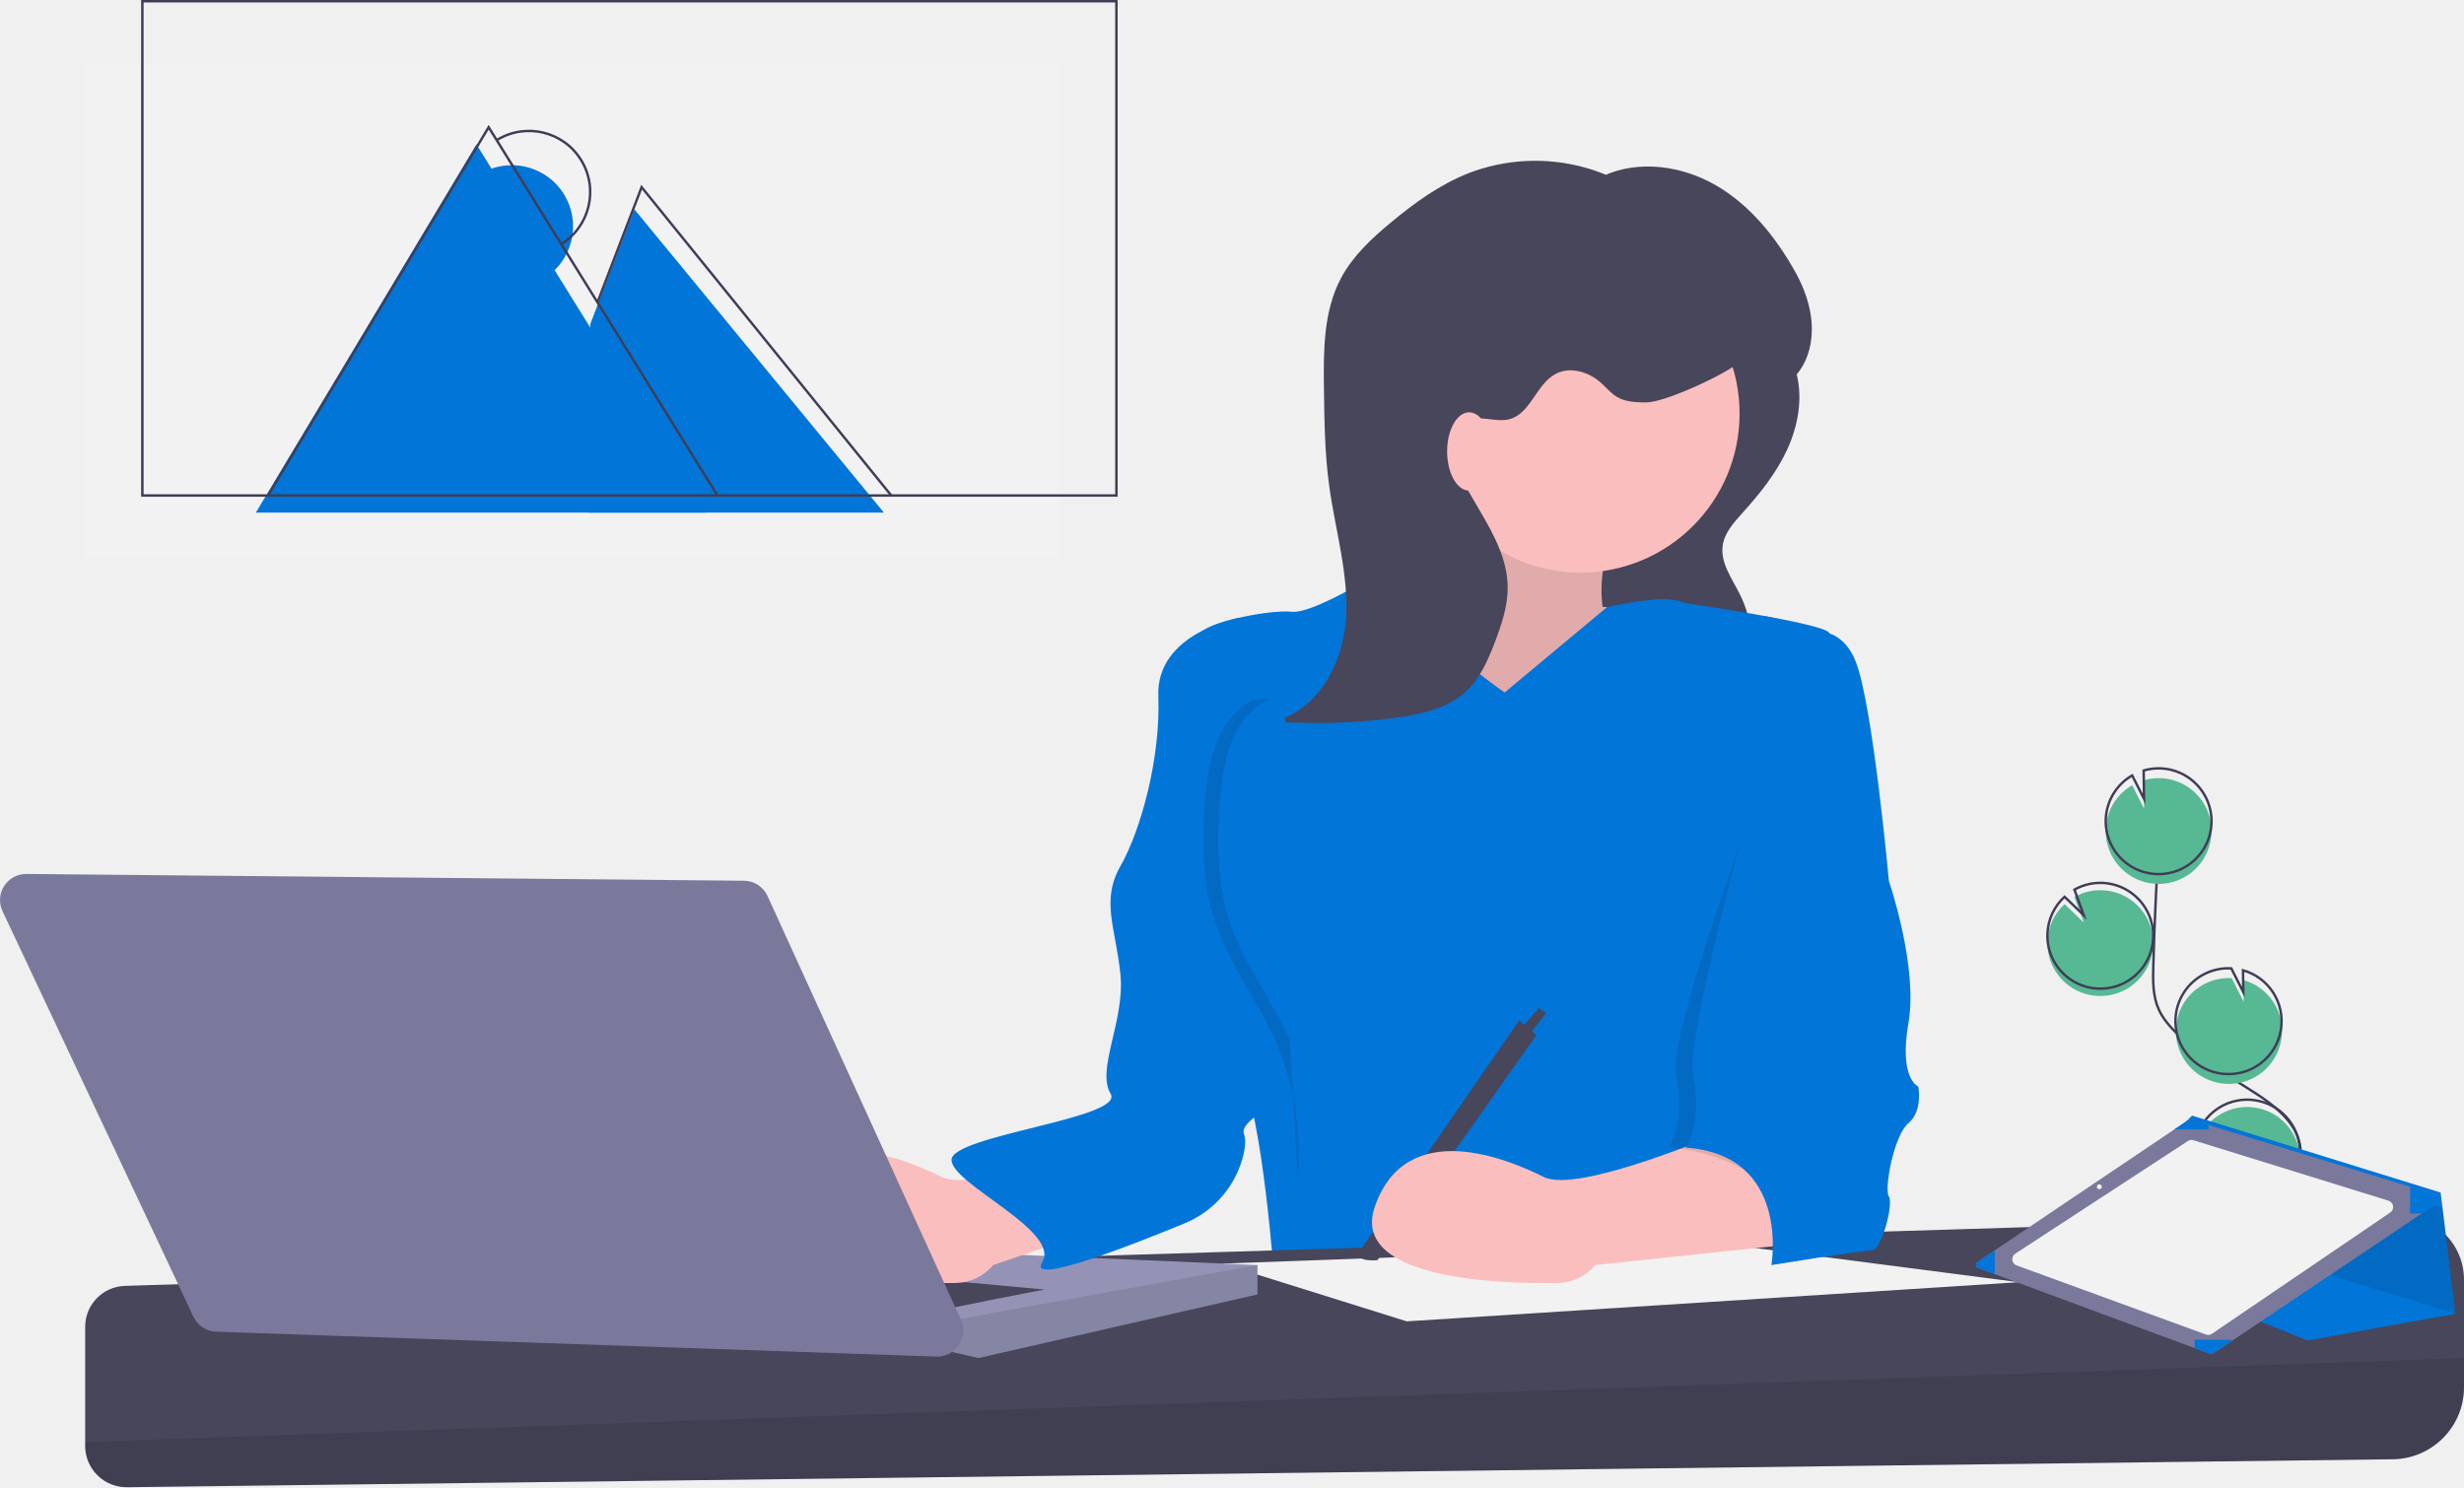
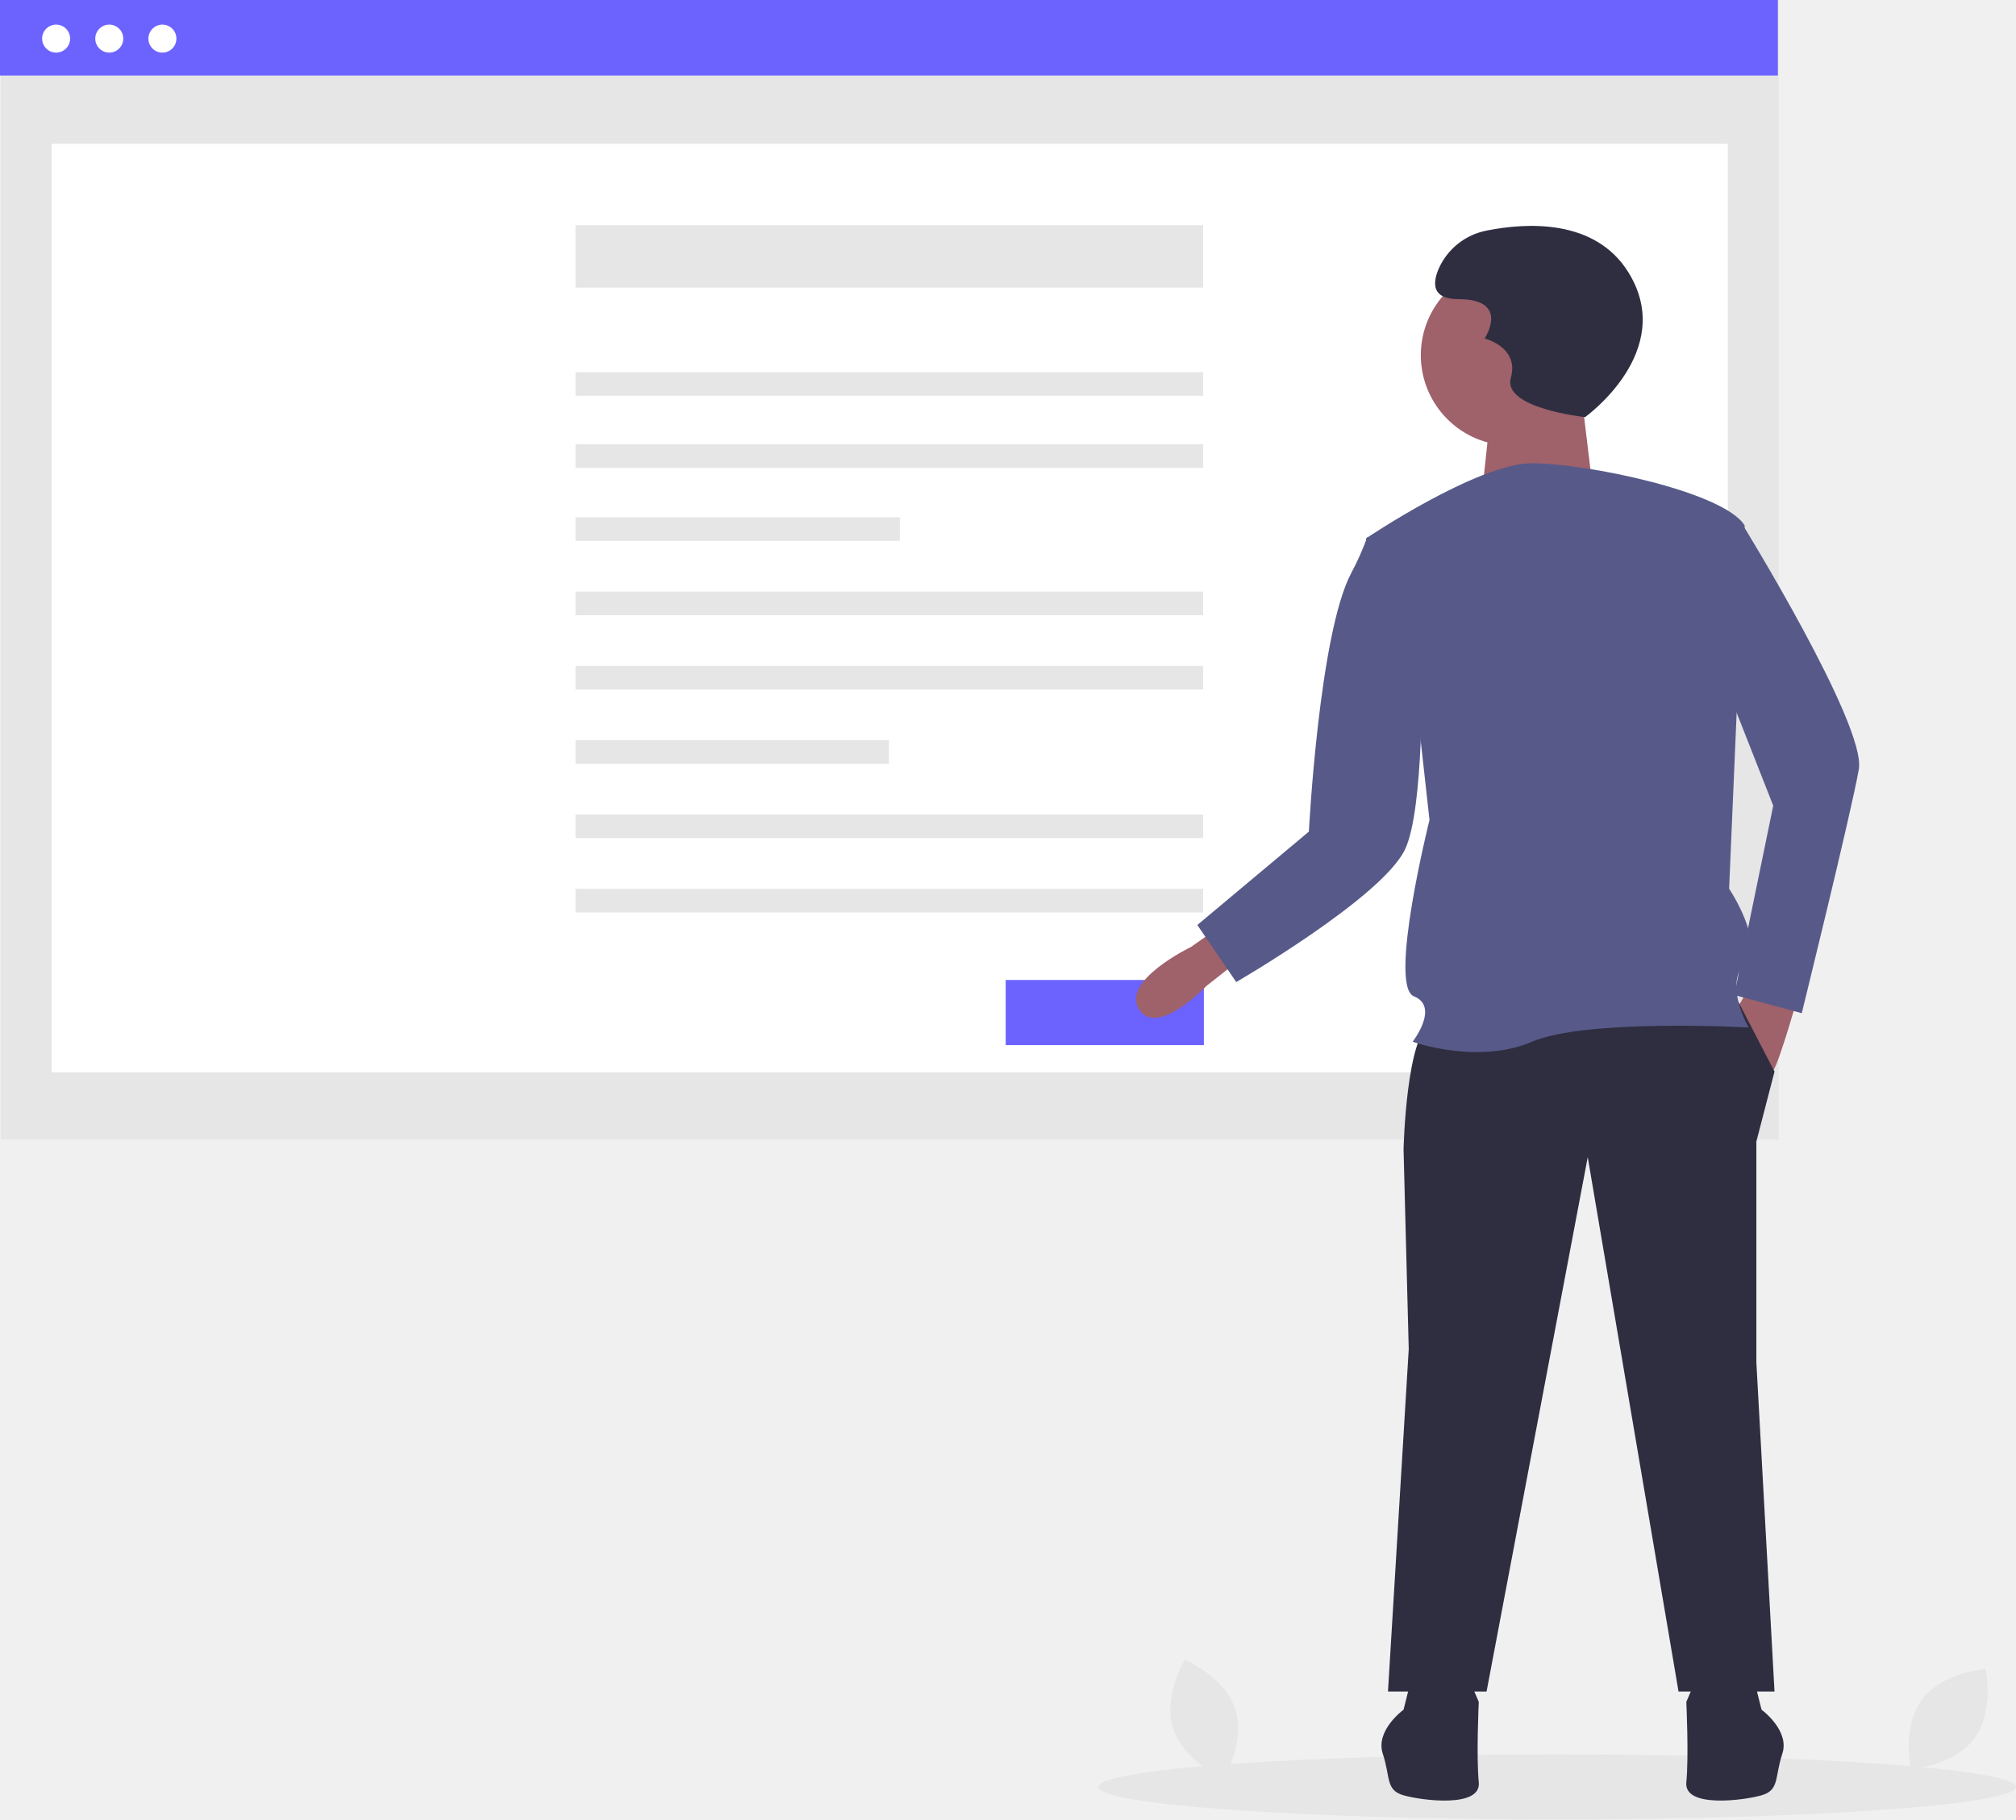
- <svg xmlns="http://www.w3.org/2000/svg" id="a2889d33-42cc-41f0-88ec-ec050668376c" data-name="Layer 1" width="1006.799" height="607.79" viewBox="0 0 1006.799 607.79">
-   <path d="M953.777,552.871a21.619,21.619,0,1,0-9.556-40.449l3.819,10.465-7.858-7.544a21.538,21.538,0,0,0-6.984,14.922,21.2,21.2,0,0,0,.548,5.954A21.615,21.615,0,0,0,953.777,552.871Z" transform="translate(-96.60073 -145.8549)" fill="#57b894" />
-   <path d="M1016.955,668.385c-4.583-8.485.617-18.887,6.595-26.455s13.263-15.443,13.108-25.086c-.222-13.859-14.932-22.042-26.685-29.389a130.157,130.157,0,0,1-23.961-19.266c-2.886-2.946-5.675-6.096-7.363-9.858-2.431-5.418-2.363-11.583-2.21-17.519q.766-29.664,2.931-59.27" transform="translate(-96.60073 -145.8549)" fill="none" stroke="#3f3d56" stroke-miterlimit="10" />
-   <path d="M953.777,549.871a21.619,21.619,0,1,0-9.556-40.449l3.819,10.465-7.858-7.544a21.538,21.538,0,0,0-6.984,14.922,21.2,21.2,0,0,0,.548,5.954A21.615,21.615,0,0,0,953.777,549.871Z" transform="translate(-96.60073 -145.8549)" fill="none" stroke="#3f3d56" stroke-miterlimit="10" />
-   <path d="M957.028,484.461A21.594,21.594,0,0,1,967.819,466.752l4.839,9.574-.146-11.589a21.617,21.617,0,1,1-15.484,19.725Z" transform="translate(-96.60073 -145.8549)" fill="#57b894" />
-   <path d="M957.028,480.461A21.594,21.594,0,0,1,967.819,462.752l4.839,9.574-.146-11.589a21.617,21.617,0,1,1-15.484,19.725Z" transform="translate(-96.60073 -145.8549)" fill="none" stroke="#3f3d56" stroke-miterlimit="10" />
-   <path d="M1006.412,588.786a21.617,21.617,0,0,0,6.857-42.403l.112,8.906-4.894-9.687a.378.378,0,0,0-.059-.004,21.618,21.618,0,1,0-2.017,43.188Z" transform="translate(-96.60073 -145.8549)" fill="#57b894" />
-   <path d="M1006.246,584.786a21.617,21.617,0,0,0,6.857-42.403l.112,8.906-4.894-9.687a.378.378,0,0,0-.059-.004,21.618,21.618,0,1,0-2.017,43.188Z" transform="translate(-96.60073 -145.8549)" fill="none" stroke="#3f3d56" stroke-miterlimit="10" />
-   <path d="M995.575,629.75a21.608,21.608,0,1,0-1.046-17.403l13.501,10.986-14.852-3.442A21.416,21.416,0,0,0,995.575,629.75Z" transform="translate(-96.60073 -145.8549)" fill="#57b894" />
-   <path d="M995.575,626.75a21.608,21.608,0,1,0-1.046-17.403l13.501,10.986-14.852-3.442A21.416,21.416,0,0,0,995.575,626.75Z" transform="translate(-96.60073 -145.8549)" fill="none" stroke="#3f3d56" stroke-miterlimit="10" />
-   <path d="M830.675,298.569c2.605,10.26.621,21.294-3.789,30.918s-11.11,18.011-18.2,25.872c-3.567,3.955-7.428,8.159-8.185,13.431-1.009,7.029,3.731,13.391,6.914,19.739a48.495,48.495,0,0,1,4.974,17.8c.428,5.322-.238,11.187-3.965,15.009-3.594,3.685-9.113,4.577-14.238,5.053a181.987,181.987,0,0,1-42.372-1.024c3.933-5.231,2.455-8.476,2.086-15.011-.725-12.819-10.054-24.424-11.866-37.135-1.44-10.105,5.249-19.382,11.572-27.396l28.992-36.744c4.804-6.089,9.589-12.36,13.038-19.34,2.465-4.988,2.928-14.354,9.129-16.017C816.452,270.589,828.402,289.62,830.675,298.569Z" transform="translate(-96.60073 -145.8549)" fill="#47465a" />
-   <path d="M688.399,328.855s-20,59-30,63,60,76,60,76l51-25,2-48-20-1s-3-20,7-30S688.399,328.855,688.399,328.855Z" transform="translate(-96.60073 -145.8549)" fill="#fbbebe" />
-   <path d="M688.399,328.855s-20,59-30,63,60,76,60,76l51-25,2-48-20-1s-3-20,7-30S688.399,328.855,688.399,328.855Z" transform="translate(-96.60073 -145.8549)" opacity="0.1" />
-   <path d="M711.399,428.855s-43-29-45-53c0,0-32,21-42,20s-37,5-37,9,25,117,25,117-18,48-9,63,14,85,14,85h208s-28-49-13-84,21-182,21-182-11-8-22-6-24-6-32-7-26.13,3.094-26.13,3.094Z" transform="translate(-96.60073 -145.8549)" fill="#0275d8" />
-   <path d="M1103.399,668.783v44a29.433,29.433,0,0,1-29.07,29.431L148.512,753.644a16.905,16.905,0,0,1-17.113-16.903V688.102a16.756,16.756,0,0,1,16.239-16.748l928.846-28.668A26.11,26.11,0,0,1,1103.399,668.783Z" transform="translate(-96.60073 -145.8549)" fill="#47465a" />
-   <path d="M1103.399,700.855v11.928a29.433,29.433,0,0,1-29.07,29.431L148.512,753.644a16.905,16.905,0,0,1-17.113-16.903v-1.565Z" transform="translate(-96.60073 -145.8549)" opacity="0.1" />
-   <polygon points="824.799 524 707.659 508.801 499.362 516.4 574.799 540 824.799 524" fill="#f2f2f2" />
-   <polygon points="513.799 517 513.799 529 399.799 555 388.659 552.43 386.799 552 304.799 508 513.799 517" fill="#9493b6" />
-   <polygon points="513.799 517 513.799 529 399.799 555 388.659 552.43 386.799 540 513.799 517" opacity="0.1" />
-   <path d="M479.399,681.855c2-1,44-9,44-9l-76-7Z" transform="translate(-96.60073 -145.8549)" fill="#47465a" />
-   <circle cx="645.799" cy="169" r="65" fill="#fbbebe" />
-   <path d="M553.399,608.855s-58,25-72,18-56-25-69,12c-10.484,29.838,50.717,31.712,74.801,31.319a20.125,20.125,0,0,0,15.199-7.319h0l83.5-28.5S567.399,602.855,553.399,608.855Z" transform="translate(-96.60073 -145.8549)" fill="#fbbebe" />
-   <path d="M717.399,562.855l7,6-65,92s-10,1-7-4Z" transform="translate(-96.60073 -145.8549)" fill="#47465a" />
-   <polygon points="624.799 423 631.799 414 628.799 412 621.799 420 624.799 423" fill="#47465a" />
-   <path d="M602.899,398.355s-34,6-33,32-7.5,55.5-15.5,69.5-2,25,0,44-10,39-4,49-65,17-65,27,45,29,37,42c-5.755,9.353,34.813-6.398,58.031-15.972a40.522,40.522,0,0,0,24.329-28.466c.703-3.188.891-6.062.141-8.062-3-8,32.5-18.5,33.5-38.5s-5-40-10-60S602.899,398.355,602.899,398.355Z" transform="translate(-96.60073 -145.8549)" fill="#0275d8" />
-   <path d="M107.377,503.016l293.239,2.775a10.663,10.663,0,0,1,9.599,6.235l79.028,173.15a10.663,10.663,0,0,1-10.069,15.083l-294.269-10.179a10.663,10.663,0,0,1-9.279-6.116L97.629,518.218A10.663,10.663,0,0,1,107.377,503.016Z" transform="translate(-96.60073 -145.8549)" fill="#7a799c" />
-   <path d="M799.399,608.855s-58,25-72,18-56-25-69,12c-10.484,29.838,50.717,31.712,74.801,31.319a20.125,20.125,0,0,0,15.199-7.319h0l85-9S813.399,602.855,799.399,608.855Z" transform="translate(-96.60073 -145.8549)" fill="#fbbebe" />
-   <path d="M833.899,419.355s14.5-19.5,21.5-1.5,6,88,6,88,12,35,8,58,4,26,4,26,2,10-4,15-10,27-8,30-3,22-7,22-12.5-1.5-12.5-1.5-20.5-37.5-63.5-40.5c0,0,7-10,3-30S833.899,419.355,833.899,419.355Z" transform="translate(-96.60073 -145.8549)" opacity="0.1" />
-   <path d="M831.399,404.855s16.5-6.5,23.5,11.5,13.5,89.5,13.5,89.5,12,35,8,58,4,26,4,26,2,10-4,15-10,27-8,30-3,22-7,22-41,6-41,6,8-45-35-48c0,0,7-10,3-30S831.399,404.855,831.399,404.855Z" transform="translate(-96.60073 -145.8549)" fill="#0275d8" />
-   <path d="M764.174,223.127A75.93,75.93,0,0,0,696.712,216.609c-11.773,4.631-22.171,12.17-31.897,20.26-7.802,6.49-15.41,13.57-20.203,22.515-7.267,13.562-7.246,29.707-7.049,45.092.171,13.395.346,26.831,2.171,40.103,2.504,18.203,8.113,36.224,6.825,54.553s-12.06,37.884-30.066,41.54a241.328,241.328,0,0,0,50.238-1.447c10.494-1.406,21.51-3.809,29.182-11.105,5.603-5.329,8.77-12.675,11.526-19.9,2.769-7.261,5.305-14.807,5.208-22.578-.202-16.17-11.43-29.733-18.758-44.148-2.057-4.046-3.862-8.396-3.791-12.934s2.441-9.303,6.659-10.978c5.205-2.068,11.231,1.017,16.642-.429,8.694-2.322,10.95-14.395,18.932-18.55,5.906-3.074,13.443-.769,18.409,3.666,2.221,1.983,4.123,4.381,6.699,5.875,3.492,2.025,7.734,2.124,11.771,2.168,7.536.083,33.259-11.73,38.69-16.955,5.298,27.253,44.698,3.535,22.087-36.673-7.873-14-18.315-27.002-32.206-35.066s-31.614-10.564-46.197-3.832" transform="translate(-96.60073 -145.8549)" fill="#47465a" />
-   <ellipse cx="600.299" cy="184.5" rx="9" ry="16" fill="#fbbebe" />
-   <path d="M785.399,392.374s55.5,7.982,58.5,11.982-3,28-3,28l-40,7-30.78-6.638Z" transform="translate(-96.60073 -145.8549)" fill="#0275d8" />
-   <path d="M615.28,431.531c-8.358-1.441-16.511,6.124-20.839,16.098s-5.503,21.925-5.929,33.536c-.423,11.54-.173,23.325,2.455,34.296,5.396,22.529,19.883,38.457,28.267,59.173a116.03,116.03,0,0,1,7.614,51.721" transform="translate(-96.60073 -145.8549)" opacity="0.1" />
-   <path d="M621.28,431.531c-8.358-1.441-16.511,6.124-20.839,16.098s-5.503,21.925-5.929,33.536c-.423,11.54-.173,23.325,2.455,34.296,5.396,22.529,19.883,38.457,28.267,59.173a116.03,116.03,0,0,1,7.614,51.721" transform="translate(-96.60073 -145.8549)" fill="#0275d8" />
-   <polygon points="846.099 509.119 942.837 547.814 1003.299 536.931 998.026 493.653 997.252 487.353 895.678 455.913 888.422 463.168 846.099 509.119" fill="#0275d8" />
-   <polygon points="901.724 463.616 901.724 505.491 1003.299 536.931 998.026 493.653 901.724 463.616" opacity="0.1" />
-   <path d="M904.819,664.017l6.847,2.535,81.645,30.237,6.345,2.349a1.336,1.336,0,0,0,1.218-.143l7.477-5.013,77.778-52.181,7.348-4.927a1.351,1.351,0,0,0-.358-2.414l-11.717-3.588-82.361-25.231-7.191-2.206a1.344,1.344,0,0,0-1.153.172l-5.665,3.817-73.38,49.417-7.112,4.791A1.35,1.35,0,0,0,904.819,664.017Z" transform="translate(-96.60073 -145.8549)" fill="#7a799c" />
-   <path d="M1073.278,641.373l-72.879,49.565a2.682,2.682,0,0,1-2.429.302L920.6,662.995a2.706,2.706,0,0,1-.547-4.805l70.54-46.033a2.682,2.682,0,0,1,2.261-.316l79.709,24.714A2.706,2.706,0,0,1,1073.278,641.373Z" transform="translate(-96.60073 -145.8549)" fill="#f2f2f2" />
-   <path d="M1081.402,630.872v10.929h4.727l7.348-4.927a1.351,1.351,0,0,0-.358-2.414Z" transform="translate(-96.60073 -145.8549)" fill="#0275d8" />
-   <path d="M993.311,693.366v3.423l6.345,2.349a1.336,1.336,0,0,0,1.218-.143l7.477-5.013V693.366Z" transform="translate(-96.60073 -145.8549)" fill="#0275d8" />
-   <path d="M904.819,664.017l6.847,2.535v-9.711h-.014l-7.112,4.791A1.35,1.35,0,0,0,904.819,664.017Z" transform="translate(-96.60073 -145.8549)" fill="#0275d8" />
-   <path d="M985.032,607.424h14.009v-1.783l-7.191-2.206a1.344,1.344,0,0,0-1.153.172Z" transform="translate(-96.60073 -145.8549)" fill="#0275d8" />
-   <circle cx="857.799" cy="485" r="1" fill="#f2f2f2" />
-   <rect x="34.669" y="26" width="398" height="202" fill="#f2f2f2" />
-   <polyline points="104.527 209.5 194.669 59 288.169 209.5" fill="#0275d8" />
-   <polygon points="241.169 132.5 259.169 85.5 361.169 209.5 240.669 209.5 241.169 132.5" fill="#0275d8" />
-   <path d="M318.819,259.681a25.001,25.001,0,1,0-26.136-42.628" transform="translate(-96.60073 -145.8549)" fill="#0275d8" />
-   <rect x="58.169" y="0.5" width="398" height="202" fill="none" stroke="#3f3d56" stroke-miterlimit="10" />
-   <polyline points="109.527 202.5 199.669 52 293.169 202.5" fill="none" stroke="#3f3d56" stroke-miterlimit="10" />
-   <polyline points="244.169 123.5 262.169 76.5 364.169 202.5" fill="none" stroke="#3f3d56" stroke-miterlimit="10" />
-   <path d="M325.819,245.681a25.001,25.001,0,1,0-26.136-42.628" transform="translate(-96.60073 -145.8549)" fill="none" stroke="#3f3d56" stroke-miterlimit="10" />
+ <svg xmlns="http://www.w3.org/2000/svg" id="ab240924-3aa7-47b6-b62a-c874e6e3bd4f" data-name="Layer 1" width="742.571" height="670.208" viewBox="0 0 742.571 670.208">
+   <path d="M683.679,744.339c3.986,12.061-4.177,25.604-4.177,25.604s-14.625-6.012-18.611-18.073,4.177-25.604,4.177-25.604S679.694,732.278,683.679,744.339Z" transform="translate(-228.7143 -114.8962)" fill="#e6e6e6" />
+   <path d="M955.901,755.284c-7.6,10.178-23.376,11.249-23.376,11.249s-3.454-15.431,4.146-25.609,23.376-11.249,23.376-11.249S963.501,745.106,955.901,755.284Z" transform="translate(-228.7143 -114.8962)" fill="#e6e6e6" />
+   <ellipse cx="573.571" cy="658.208" rx="169" ry="12" fill="#e6e6e6" />
+   <rect x="0.28" y="0.371" width="654.863" height="419.404" fill="#e6e6e6" />
+   <rect x="19.005" y="52.975" width="617.412" height="341.988" fill="#fff" />
+   <rect width="654.863" height="27.821" fill="#6c63ff" />
+   <circle cx="20.674" cy="14.224" r="5.156" fill="#fff" />
+   <circle cx="40.247" cy="14.224" r="5.156" fill="#fff" />
+   <circle cx="59.819" cy="14.224" r="5.156" fill="#fff" />
+   <rect x="211.989" y="82.969" width="231.169" height="22.973" fill="#e6e6e6" />
+   <rect x="211.989" y="137.083" width="231.169" height="8.701" fill="#e6e6e6" />
+   <rect x="211.989" y="163.641" width="231.169" height="8.701" fill="#e6e6e6" />
+   <rect x="211.989" y="190.536" width="119.445" height="8.701" fill="#e6e6e6" />
+   <rect x="211.989" y="217.908" width="231.169" height="8.701" fill="#e6e6e6" />
+   <rect x="211.989" y="245.28" width="231.169" height="8.701" fill="#e6e6e6" />
+   <rect x="211.989" y="272.651" width="115.445" height="8.701" fill="#e6e6e6" />
+   <rect x="211.989" y="300.023" width="231.169" height="8.701" fill="#e6e6e6" />
+   <rect x="211.989" y="327.395" width="231.169" height="8.701" fill="#e6e6e6" />
+   <rect x="370.434" y="360.969" width="73" height="24" fill="#6c63ff" />
+   <path d="M686.455,467.561l-.556.437L673.078,478.072s-18.155,19.11-24.844,8.6,19.11-22.933,19.11-22.933l9.555-6.689Z" transform="translate(-228.7143 -114.8962)" fill="#9f616a" />
+   <path d="M891.414,480.46s-7.644,26.755-9.555,28.666l-14.333-21.021,6.689-11.466Z" transform="translate(-228.7143 -114.8962)" fill="#9f616a" />
+   <path d="M868.96,483.805l13.377,25.799-6.689,25.799v81.219l6.689,121.351H846.983L813.539,541.136,776.274,737.973H739.964l7.644-126.129-1.911-73.575s.956-42.998,10.511-46.821S868.96,483.805,868.96,483.805Z" transform="translate(-228.7143 -114.8962)" fill="#2f2e41" />
+   <path d="M874.693,733.196l2.867,11.466s10.511,7.644,7.644,16.244-.956,13.377-7.644,15.288-28.666,4.778-27.71-4.778,0-29.621,0-29.621l2.867-6.689Z" transform="translate(-228.7143 -114.8962)" fill="#2f2e41" />
+   <path d="M748.564,733.196,745.697,744.662s-10.511,7.644-7.644,16.244.956,13.377,7.644,15.288,28.666,4.778,27.71-4.778,0-29.621,0-29.621l-2.867-6.689Z" transform="translate(-228.7143 -114.8962)" fill="#2f2e41" />
+   <circle cx="556.637" cy="130.83" r="33.289" fill="#9f616a" />
+   <polygon points="582.465 145.179 587.057 183.06 545.732 183.06 549.176 150.918 582.465 145.179" fill="#9f616a" />
+   <path d="M731.842,313.244S772.93,285.534,792.996,285.534s70.709,10.511,78.353,22.933l-5.733,133.773s13.377,20.066,5.733,27.71,1.433,23.41,1.433,23.41-59.72-3.344-79.786,5.255-43.954,0-43.954,0,10.033-12.9.478-16.722,5.733-64.975,5.733-64.975l-4.3-38.699Z" transform="translate(-228.7143 -114.8962)" fill="#575a89" />
+   <path d="M862.749,308.467l7.166-1.433s46.343,75.008,43.476,91.252-21.021,89.819-21.021,89.819l-24.844-6.689,14.333-69.753L858.927,353.376Z" transform="translate(-228.7143 -114.8962)" fill="#575a89" />
+   <path d="M742.353,317.066l-10.033-4.3a101.993,101.993,0,0,1-5.879,13.184c-11.852,22.293-15.62,95.267-15.62,95.267l-41.087,34.399,14.333,21.021s53.475-30.984,62.109-48.732c7.21-14.822,6.211-67.364,6.211-67.364Z" transform="translate(-228.7143 -114.8962)" fill="#575a89" />
+   <path d="M812.565,268.536s33.792-24.137,16.091-53.101c-12.28-20.094-37.725-18.503-52.158-15.644a24.385,24.385,0,0,0-17.839,14.035c-2.414,5.632-2.414,11.264,7.241,11.264,19.31,0,9.655,14.482,9.655,14.482s12.873,3.218,9.655,14.482S812.565,268.536,812.565,268.536Z" transform="translate(-228.7143 -114.8962)" fill="#2f2e41" />
</svg>
